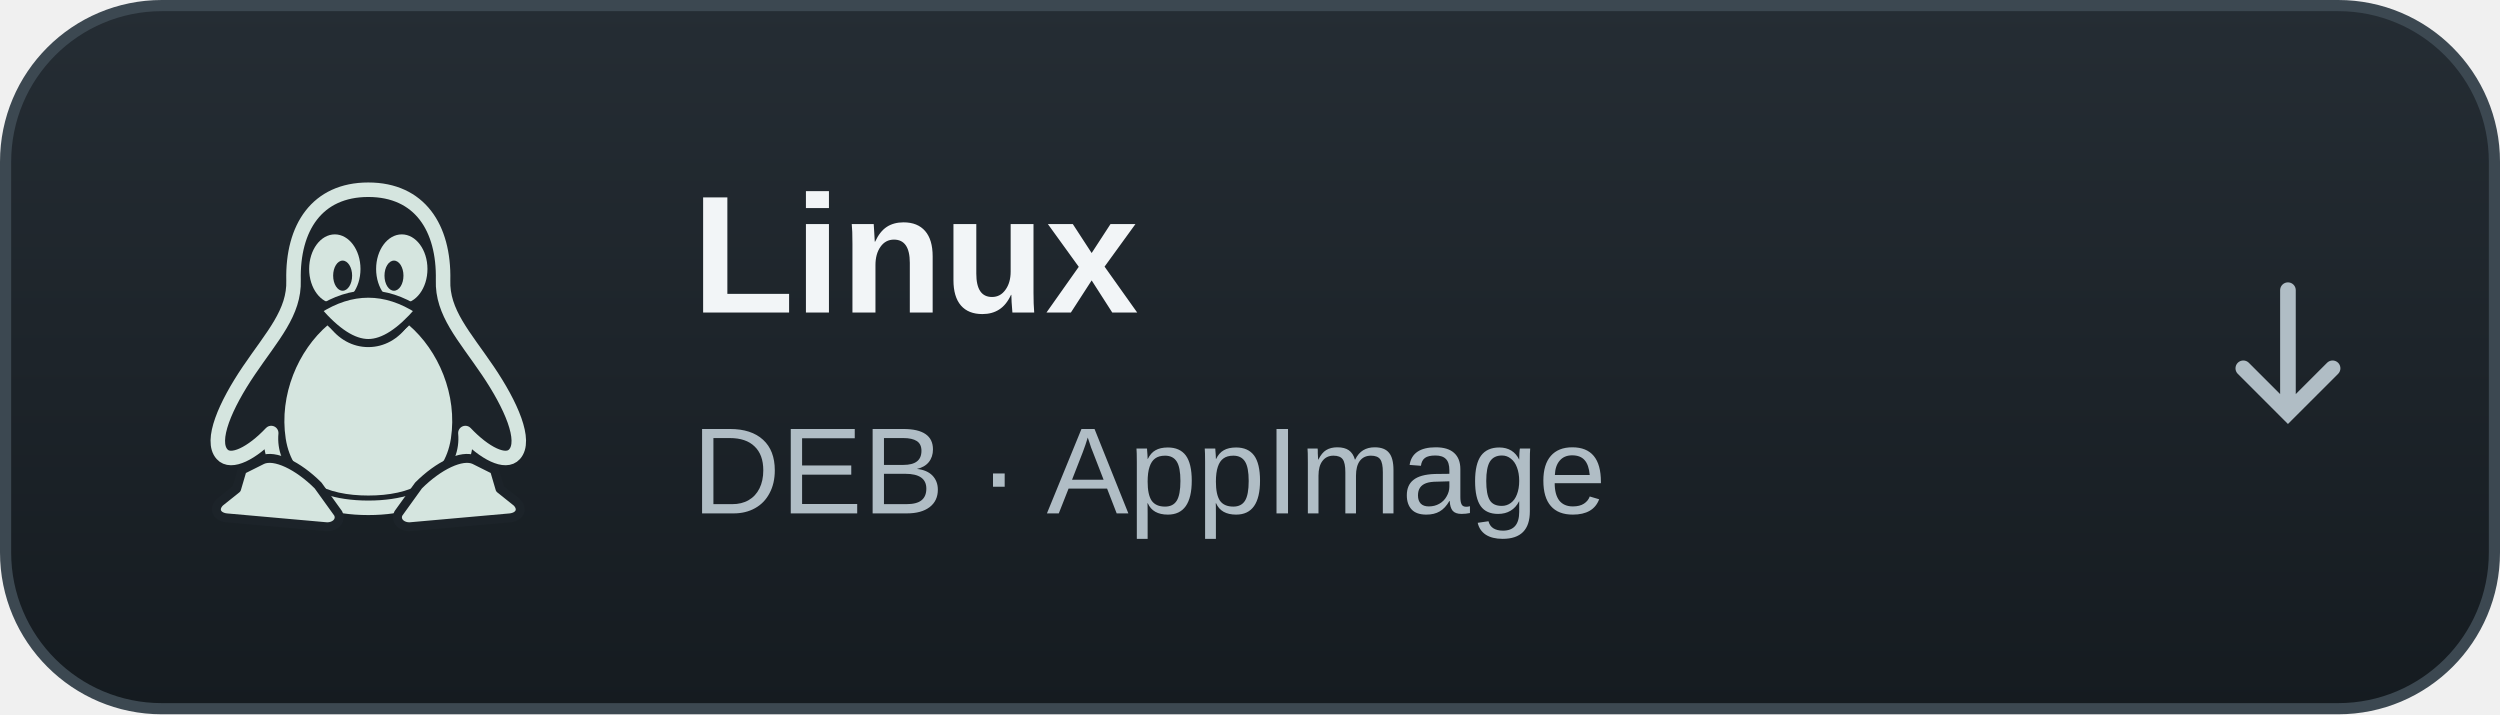
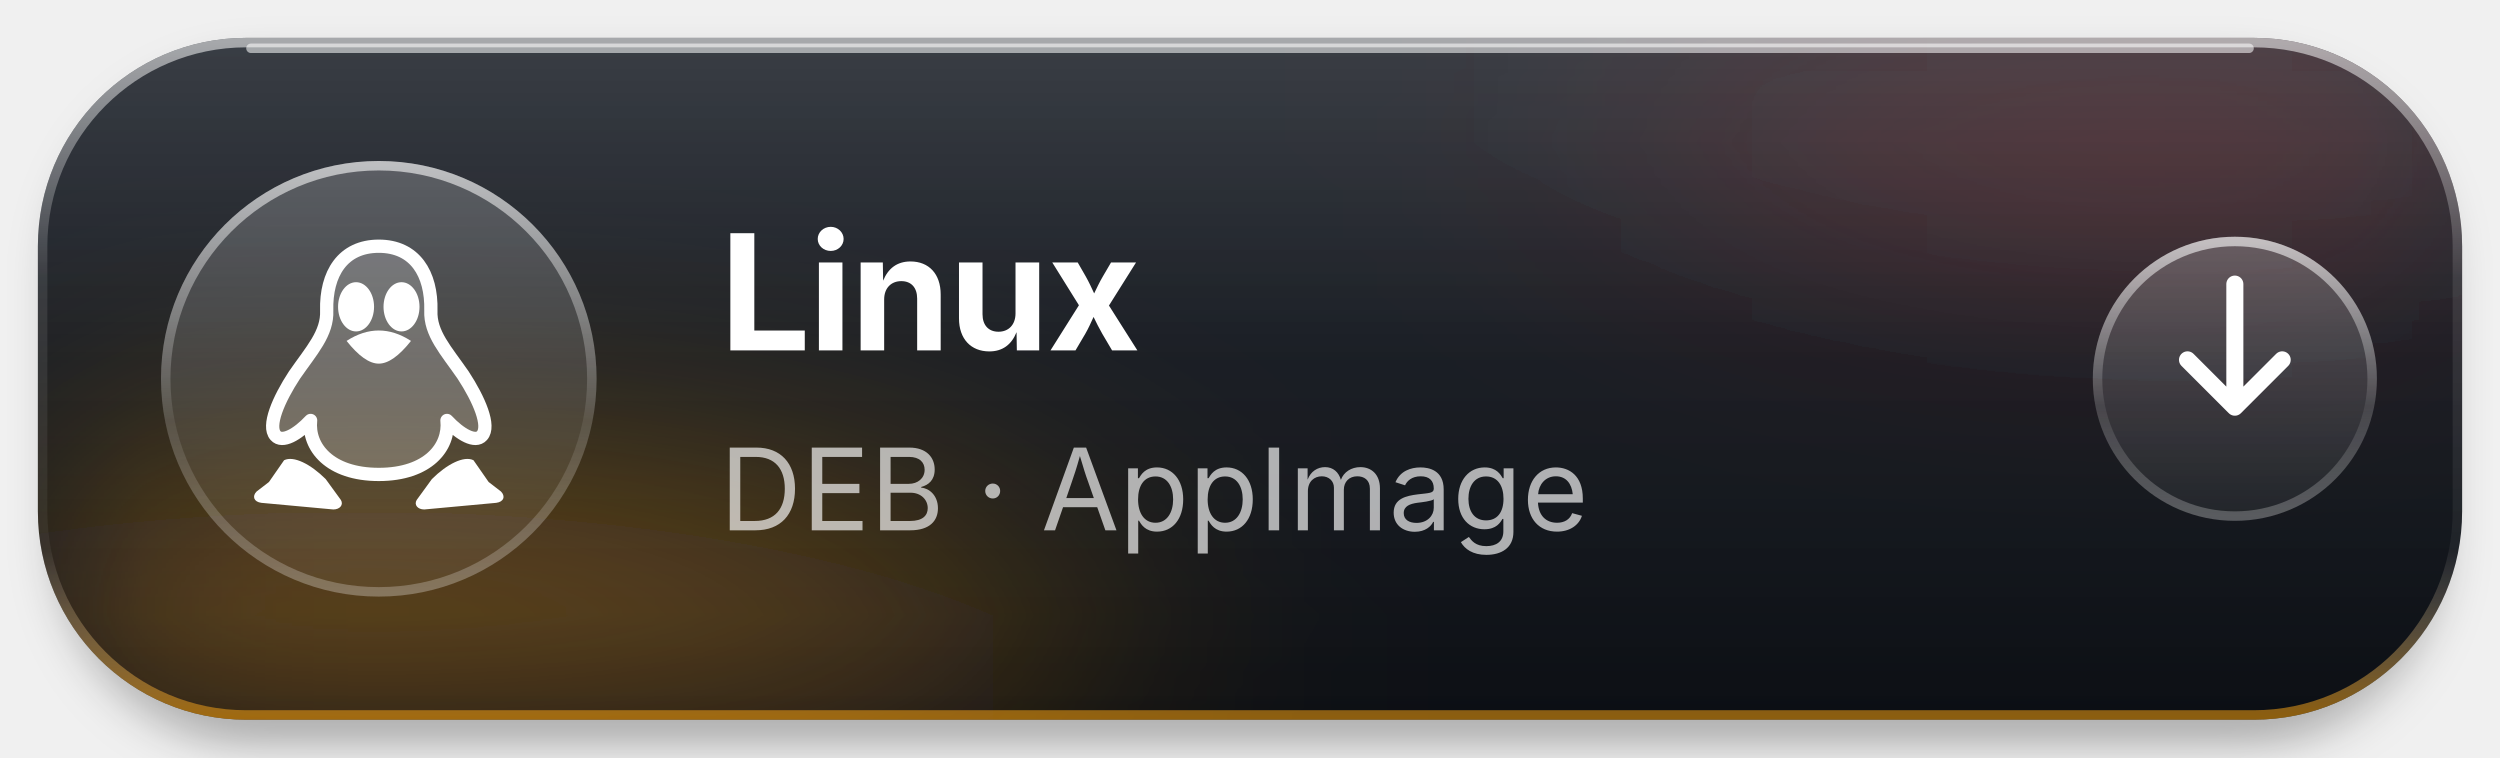
- <svg xmlns="http://www.w3.org/2000/svg" width="224" height="64" viewBox="0 0 224 64">
+ <svg xmlns="http://www.w3.org/2000/svg" width="264" height="80" viewBox="0 0 264 80" role="img" aria-label="Install on Linux">
  <defs>
-     <linearGradient id="s" x2="0" y2="1">
-       <stop stop-color="#252d34" />
-       <stop offset="1" stop-color="#151b20" />
+     <clipPath id="lc">
+       <rect x="4" y="4" width="256" height="72" rx="22" />
+     </clipPath>
+     <linearGradient id="lbase" x1="0" y1="0" x2="0" y2="1">
+       <stop stop-color="#1c2129" />
+       <stop offset="1" stop-color="#0c0f14" />
    </linearGradient>
+     <linearGradient id="lfrost" x1="0" y1="0" x2="0" y2="1">
+       <stop stop-color="#fff" stop-opacity=".13" />
+       <stop offset=".45" stop-color="#fff" stop-opacity=".03" />
+       <stop offset="1" stop-color="#fff" stop-opacity="0" />
+     </linearGradient>
+     <linearGradient id="ledge" x1="0" y1="0" x2="0" y2="1">
+       <stop stop-color="#fff" stop-opacity=".55" />
+       <stop offset=".35" stop-color="#fff" stop-opacity=".1" />
+       <stop offset=".75" stop-color="#fff" stop-opacity=".05" />
+       <stop offset="1" stop-color="#f59e0b" stop-opacity=".55" />
+     </linearGradient>
+     <linearGradient id="llens" x1="0" y1="0" x2="0" y2="1">
+       <stop stop-color="#fff" stop-opacity=".22" />
+       <stop offset="1" stop-color="#fff" stop-opacity=".05" />
+     </linearGradient>
+     <linearGradient id="llensEdge" x1="0" y1="0" x2="0" y2="1">
+       <stop stop-color="#fff" stop-opacity=".6" />
+       <stop offset=".6" stop-color="#fff" stop-opacity=".08" />
+       <stop offset="1" stop-color="#fff" stop-opacity=".25" />
+     </linearGradient>
+     <filter id="lglow" x="-50%" y="-50%" width="200%" height="200%">
+       <feGaussianBlur stdDeviation="16" />
+     </filter>
+     <filter id="lshadow" x="-10%" y="-20%" width="120%" height="160%">
+       <feGaussianBlur stdDeviation="2.4" />
+     </filter>
  </defs>
-   <rect x=".5" y=".5" width="223" height="63" rx="14" fill="url(#s)" stroke="#3c4851" />
-   <g transform="translate(16 16)" color="#d5e5df">
-     <path d="M17 1C12.4 1 10.2 4.4 10.3 9.1C10.4 12 8.4 14.1 6.3 17.2C4.2 20.3 2.8 23.5 3.9 24.7C4.7 25.6 6.6 24.6 8.3 22.8C8 26.1 10.7 29.5 17 29.5C23.3 29.5 26 26.1 25.7 22.8C27.4 24.6 29.3 25.6 30.1 24.7C31.2 23.5 29.8 20.3 27.7 17.2C25.6 14.1 23.6 12 23.7 9.1C23.8 4.4 21.6 1 17 1Z" fill="#1c2329" stroke="currentColor" stroke-width="1.3" stroke-linejoin="round" />
-     <path d="M13.4 13.1C10.7 15.4 9 19.4 9.6 23.3C10.2 27.1 13.3 28.4 17 28.4C20.7 28.4 23.8 27.1 24.4 23.3C25 19.4 23.3 15.4 20.6 13.1C19.7 14.4 18.4 15.1 17 15.1C15.6 15.1 14.3 14.4 13.4 13.1Z" fill="currentColor" />
-     <ellipse cx="14" cy="8.1" rx="2.3" ry="3.1" fill="currentColor" />
-     <ellipse cx="20" cy="8.1" rx="2.3" ry="3.1" fill="currentColor" />
-     <ellipse cx="14.7" cy="8.7" rx=".85" ry="1.35" fill="#1c2329" />
-     <ellipse cx="19.3" cy="8.7" rx=".85" ry="1.35" fill="#1c2329" />
-     <path d="M12.5 11.8Q17 8.9 21.5 11.8Q19 14.7 17 14.7Q15 14.7 12.5 11.8Z" fill="currentColor" stroke="#1c2329" stroke-width=".65" stroke-linejoin="round" />
-     <path d="M7.5 25.2C8.6 24.7 10.7 25.7 12.5 27.5L14.3 30C14.6 30.6 14.1 31.2 13.3 31.2L4.3 30.4C3.4 30.3 3.1 29.6 3.7 29L5.2 27.8L5.7 26.1Z M26.5 25.2C25.4 24.7 23.3 25.7 21.5 27.5L19.7 30C19.4 30.6 19.9 31.2 20.7 31.2L29.7 30.4C30.6 30.3 30.9 29.6 30.3 29L28.8 27.8L28.3 26.1Z" fill="currentColor" stroke="#1c2329" stroke-width=".8" stroke-linejoin="round" />
+   <rect x="6" y="7" width="252" height="72" rx="22" fill="#000" opacity=".28" filter="url(#lshadow)" />
+   <g clip-path="url(#lc)">
+     <rect x="4" y="4" width="256" height="72" fill="url(#lbase)" />
+     <g filter="url(#lglow)">
+       <ellipse cx="38" cy="80" rx="81.92" ry="26" fill="#f59e0b" opacity=".55" />
+       <ellipse cx="230" cy="-2" rx="66.56" ry="22" fill="#ef4444" opacity=".42" />
+     </g>
+     <rect x="4" y="4" width="256" height="72" fill="url(#lfrost)" />
+     <rect x="26" y="4.6" width="212" height="1" rx=".5" fill="#fff" opacity=".55" />
  </g>
-   <text x="62" y="28" font-family="Segoe UI,Arial,sans-serif" font-size="15" font-weight="600" fill="#f2f5f7">Linux</text>
-   <text x="62" y="46" font-family="Segoe UI,Arial,sans-serif" font-size="11" fill="#b0bdc5">DEB · AppImage</text>
-   <path d="M205 26V37M201 33L205 37L209 33" stroke="#b0bdc5" fill="none" stroke-width="1.4" stroke-linecap="round" />
+   <rect x="4.5" y="4.5" width="255" height="71" rx="21.5" fill="none" stroke="url(#ledge)" />
+   <g transform="translate(16 16)">
+     <circle cx="24" cy="24" r="23" fill="url(#llens)" />
+     <circle cx="24" cy="24" r="22.5" fill="none" stroke="url(#llensEdge)" />
+     <g transform="translate(8 8)" color="#fff">
+       <path d="M16 2c-3.8 0-5.6 2.9-5.5 6.8.1 2.4-1.6 4.2-3.4 6.8C5.4 18.2 4.2 21 5.1 22c.7.8 2.3-.1 3.7-1.6-.3 2.8 2 5.7 7.2 5.7s7.5-2.9 7.2-5.7c1.4 1.5 3 2.4 3.7 1.6.9-1-.3-3.8-2-6.4-1.8-2.6-3.5-4.4-3.4-6.8C21.6 4.9 19.8 2 16 2Z" fill="currentColor" fill-opacity=".22" stroke="currentColor" stroke-width="1.4" stroke-linejoin="round" />
+       <ellipse cx="13.6" cy="8.4" rx="1.9" ry="2.6" fill="currentColor" />
+       <ellipse cx="18.4" cy="8.4" rx="1.9" ry="2.6" fill="currentColor" />
+       <path d="M12.6 12q3.4-2.2 6.8 0-1.9 2.4-3.4 2.4T12.6 12Z" fill="currentColor" />
+       <path d="M6 24.6c1-.5 2.8.4 4.4 2l1.6 2.2c.3.5-.1 1-.8 1l-7.6-.7c-.8-.1-1-.7-.5-1.2l1.3-1Zm20 0c-1-.5-2.8.4-4.4 2l-1.6 2.2c-.3.5.1 1 .8 1l7.6-.7c.8-.1 1-.7.5-1.2l-1.3-1Z" fill="currentColor" />
+     </g>
+   </g>
+   <text x="76" y="37" font-family="-apple-system,BlinkMacSystemFont,'Segoe UI Variable Display','Segoe UI',Inter,Helvetica,Arial,sans-serif" font-size="17" font-weight="650" fill="#fff" letter-spacing="-.2">Linux</text>
+   <text x="76" y="56" font-family="-apple-system,BlinkMacSystemFont,'Segoe UI Variable Display','Segoe UI',Inter,Helvetica,Arial,sans-serif" font-size="12" fill="#fff" fill-opacity=".66">DEB · AppImage</text>
+   <circle cx="236" cy="40" r="15" fill="url(#llens)" />
+   <circle cx="236" cy="40" r="14.5" fill="none" stroke="url(#llensEdge)" />
+   <path d="M236 30v13m-5-5 5 5 5-5" stroke="#fff" fill="none" stroke-width="1.8" stroke-linecap="round" stroke-linejoin="round" />
</svg>
